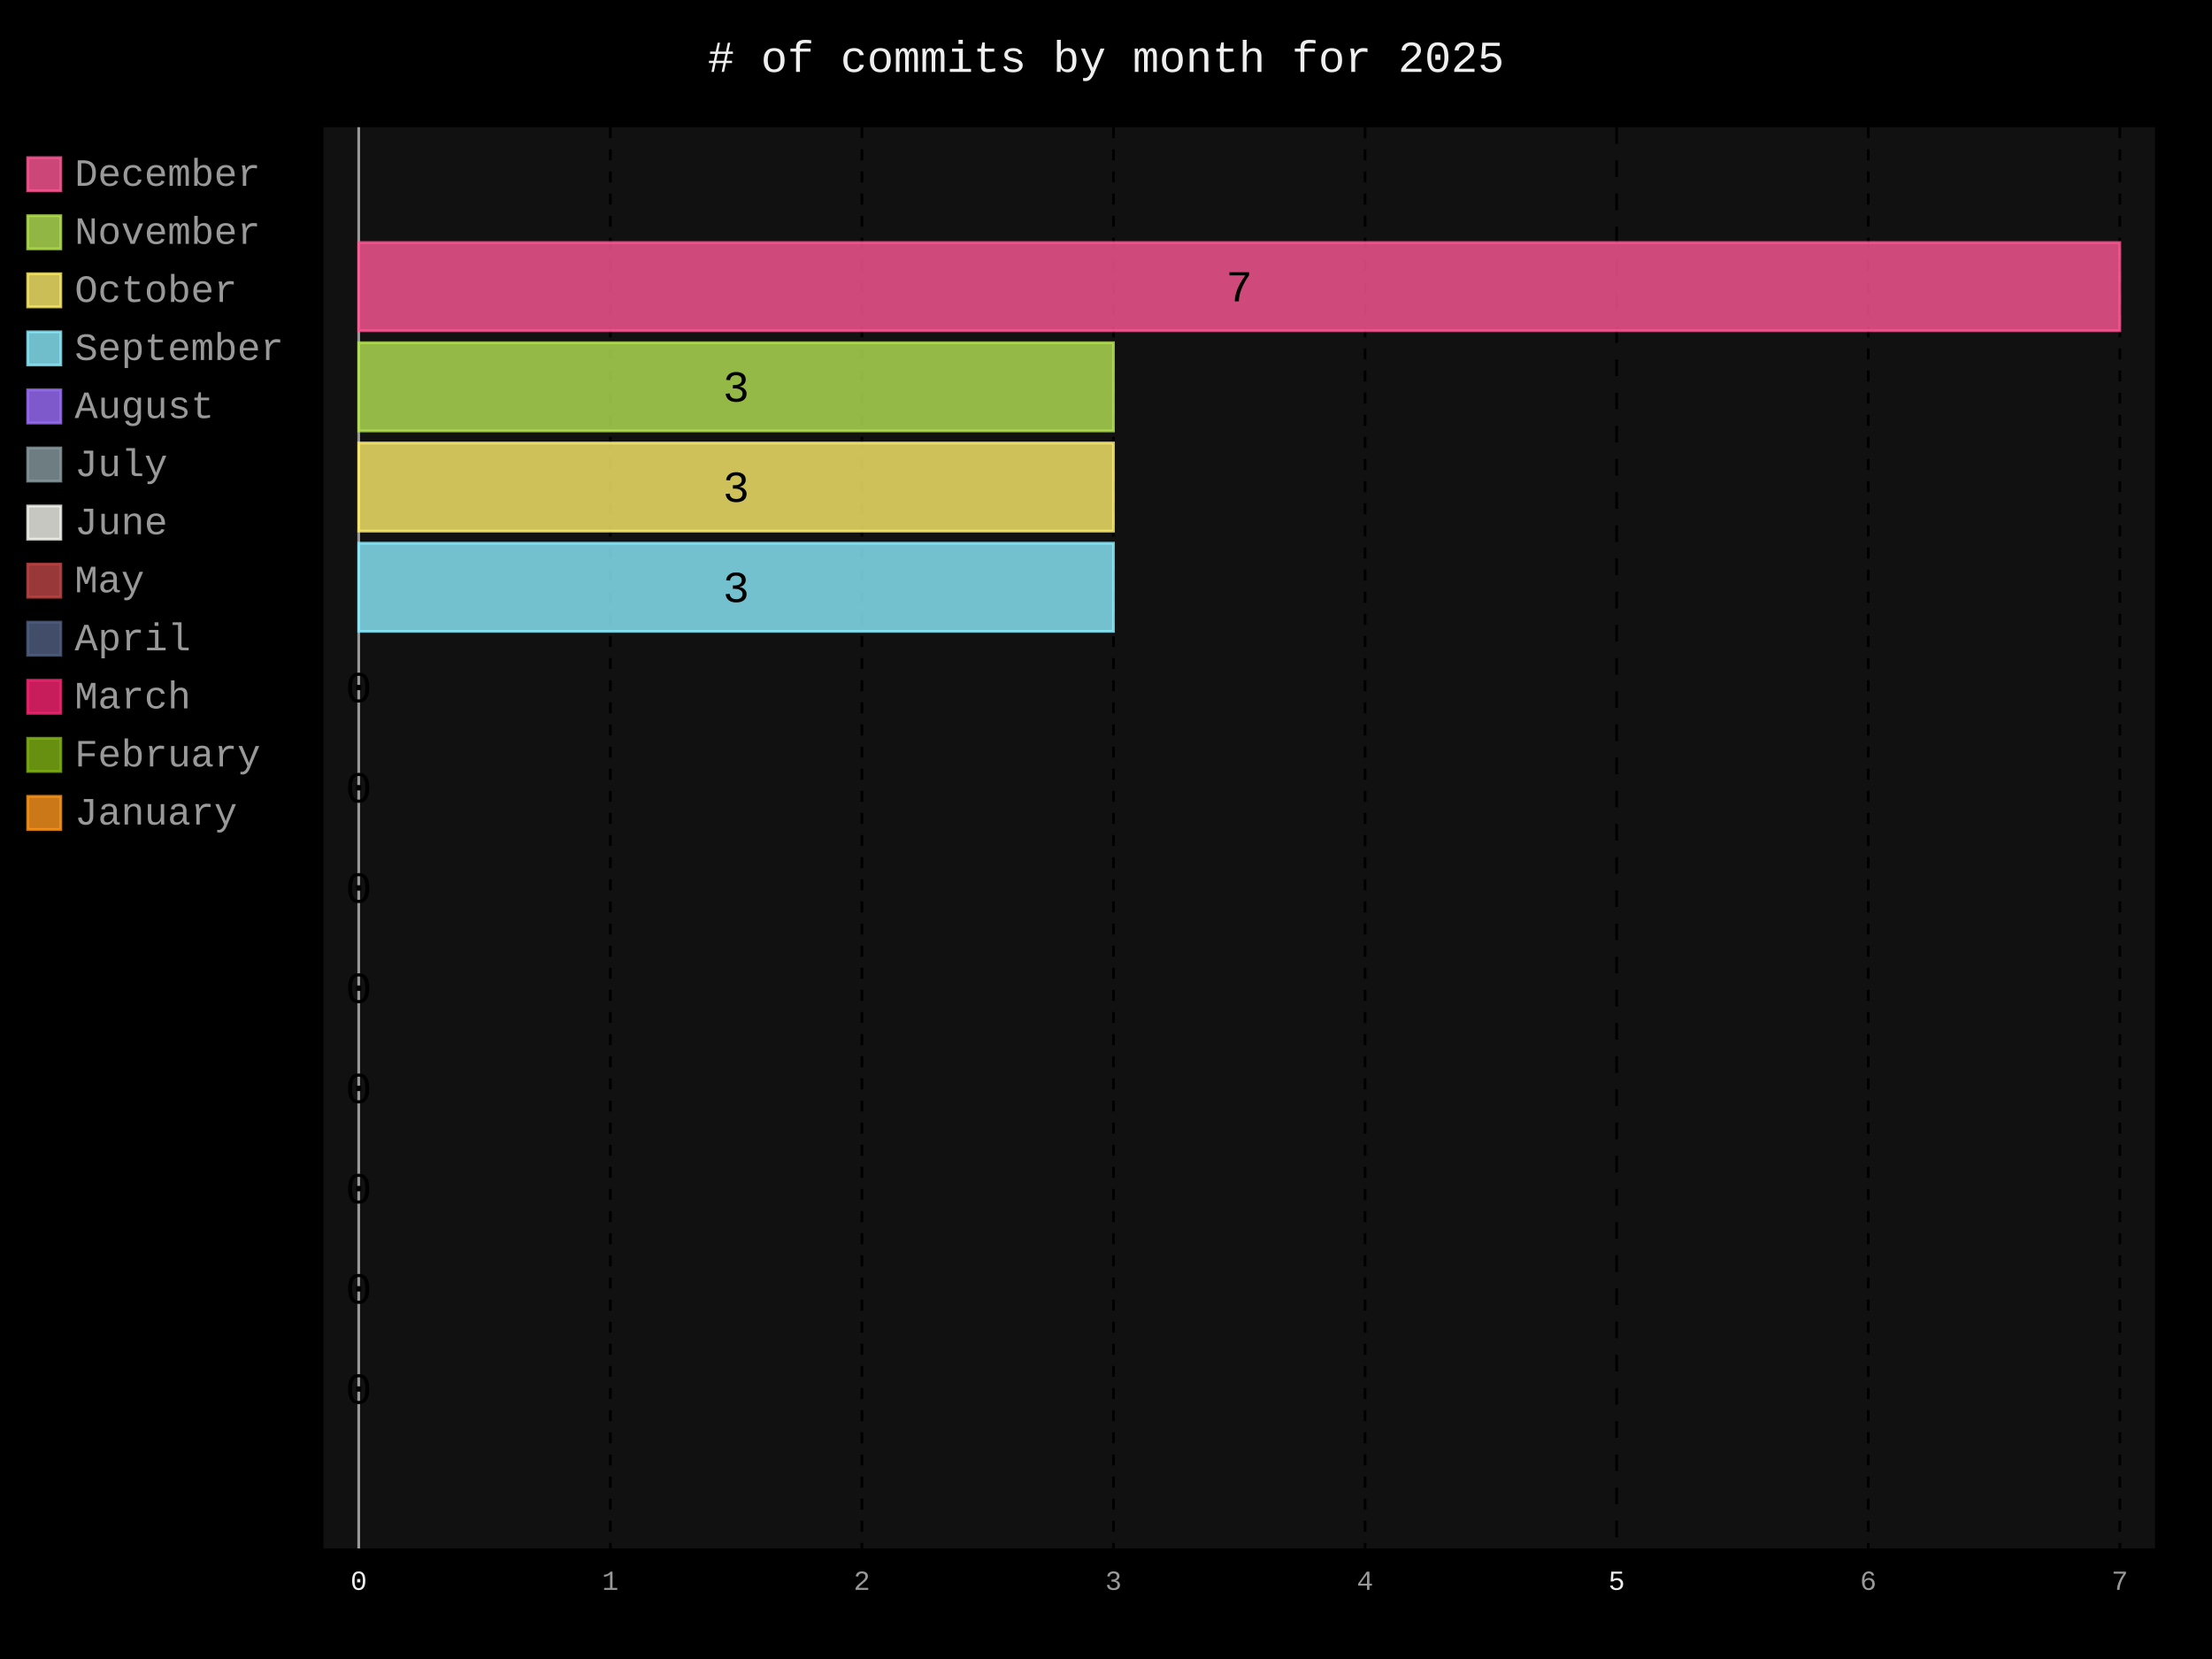
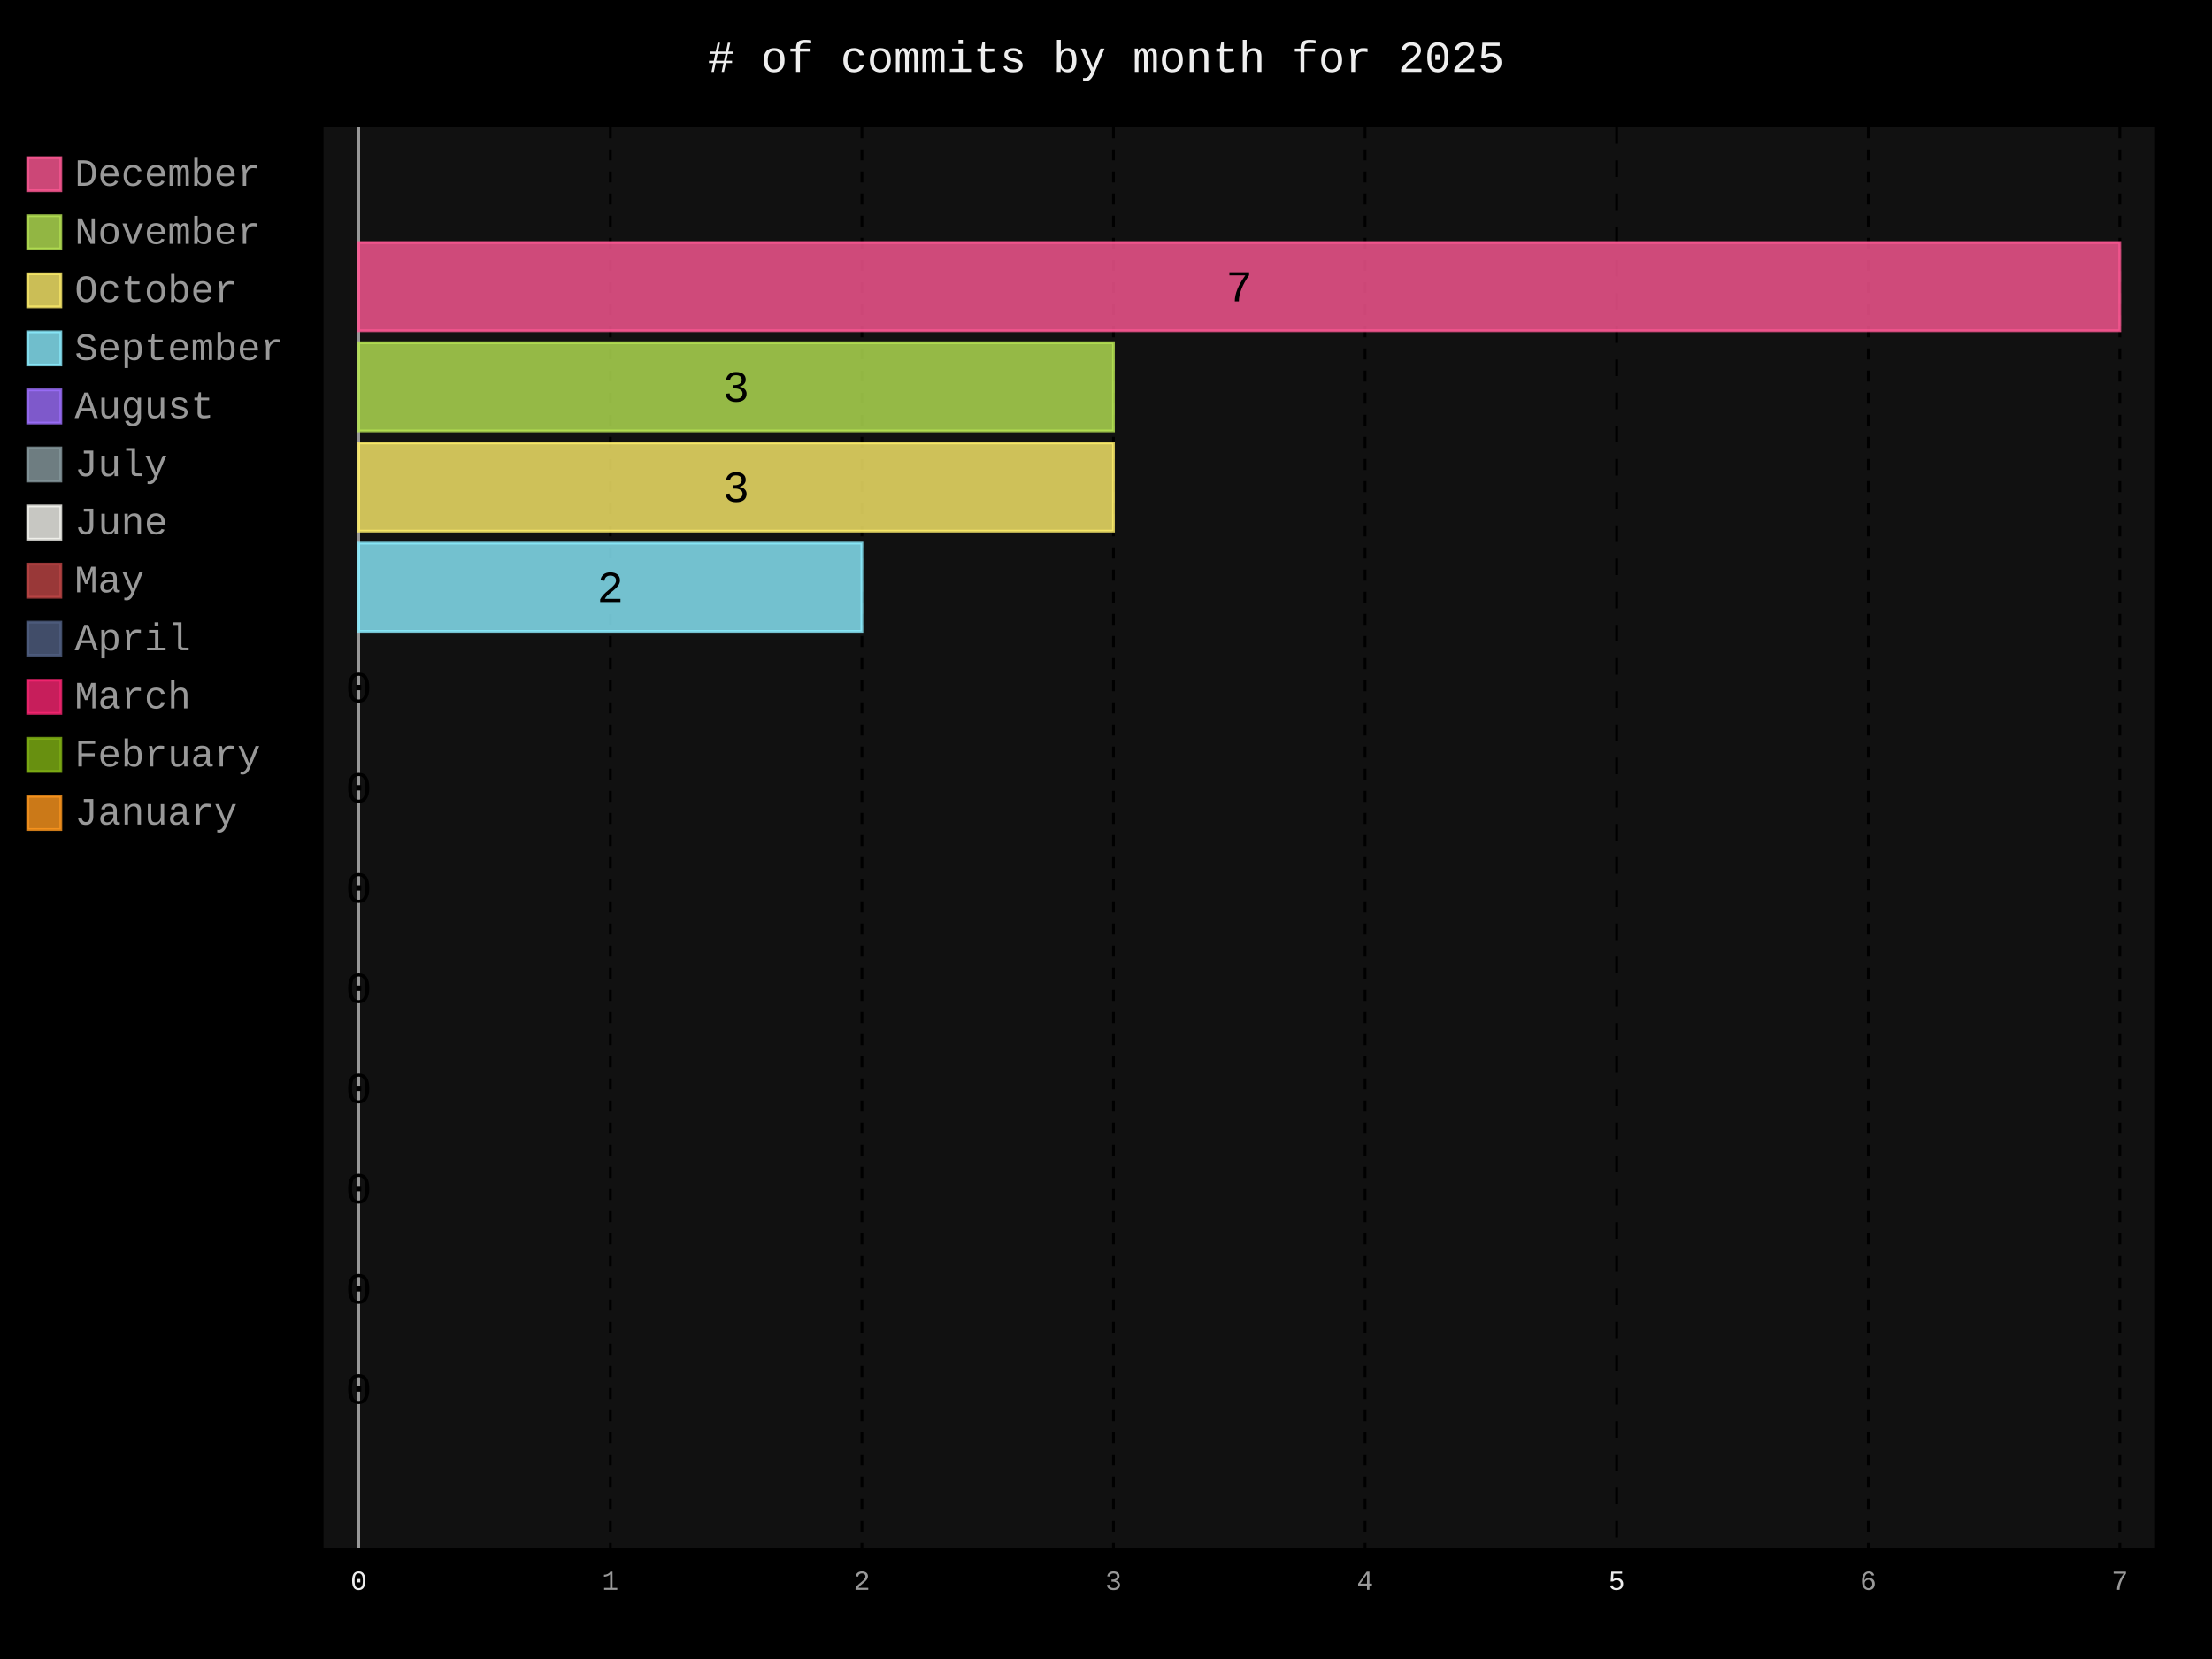
- <svg xmlns="http://www.w3.org/2000/svg" id="chart-bfb8a00f-b7cb-42c6-b2c9-2bcd0f1076e0" class="pygal-chart" viewBox="0 0 800 600">
+ <svg xmlns="http://www.w3.org/2000/svg" id="chart-073a5de3-fc22-4472-b17c-6700b246c8f4" class="pygal-chart" viewBox="0 0 800 600">
  <defs>
-     <style type="text/css">#chart-bfb8a00f-b7cb-42c6-b2c9-2bcd0f1076e0{-webkit-user-select:none;-webkit-font-smoothing:antialiased;font-family:Consolas,"Liberation Mono",Menlo,Courier,monospace}#chart-bfb8a00f-b7cb-42c6-b2c9-2bcd0f1076e0 .title{font-family:Consolas,"Liberation Mono",Menlo,Courier,monospace;font-size:16px}#chart-bfb8a00f-b7cb-42c6-b2c9-2bcd0f1076e0 .legends .legend text{font-family:Consolas,"Liberation Mono",Menlo,Courier,monospace;font-size:14px}#chart-bfb8a00f-b7cb-42c6-b2c9-2bcd0f1076e0 .axis text{font-family:Consolas,"Liberation Mono",Menlo,Courier,monospace;font-size:10px}#chart-bfb8a00f-b7cb-42c6-b2c9-2bcd0f1076e0 .axis text.major{font-family:Consolas,"Liberation Mono",Menlo,Courier,monospace;font-size:10px}#chart-bfb8a00f-b7cb-42c6-b2c9-2bcd0f1076e0 .text-overlay text.value{font-family:Consolas,"Liberation Mono",Menlo,Courier,monospace;font-size:16px}#chart-bfb8a00f-b7cb-42c6-b2c9-2bcd0f1076e0 .text-overlay text.label{font-family:Consolas,"Liberation Mono",Menlo,Courier,monospace;font-size:10px}#chart-bfb8a00f-b7cb-42c6-b2c9-2bcd0f1076e0 .tooltip{font-family:Consolas,"Liberation Mono",Menlo,Courier,monospace;font-size:14px}#chart-bfb8a00f-b7cb-42c6-b2c9-2bcd0f1076e0 text.no_data{font-family:Consolas,"Liberation Mono",Menlo,Courier,monospace;font-size:64px}
- #chart-bfb8a00f-b7cb-42c6-b2c9-2bcd0f1076e0{background-color:black}#chart-bfb8a00f-b7cb-42c6-b2c9-2bcd0f1076e0 path,#chart-bfb8a00f-b7cb-42c6-b2c9-2bcd0f1076e0 line,#chart-bfb8a00f-b7cb-42c6-b2c9-2bcd0f1076e0 rect,#chart-bfb8a00f-b7cb-42c6-b2c9-2bcd0f1076e0 circle{-webkit-transition:250ms;-moz-transition:250ms;transition:250ms}#chart-bfb8a00f-b7cb-42c6-b2c9-2bcd0f1076e0 .graph &gt; .background{fill:black}#chart-bfb8a00f-b7cb-42c6-b2c9-2bcd0f1076e0 .plot &gt; .background{fill:#111}#chart-bfb8a00f-b7cb-42c6-b2c9-2bcd0f1076e0 .graph{fill:#999}#chart-bfb8a00f-b7cb-42c6-b2c9-2bcd0f1076e0 text.no_data{fill:#eee}#chart-bfb8a00f-b7cb-42c6-b2c9-2bcd0f1076e0 .title{fill:#eee}#chart-bfb8a00f-b7cb-42c6-b2c9-2bcd0f1076e0 .legends .legend text{fill:#999}#chart-bfb8a00f-b7cb-42c6-b2c9-2bcd0f1076e0 .legends .legend:hover text{fill:#eee}#chart-bfb8a00f-b7cb-42c6-b2c9-2bcd0f1076e0 .axis .line{stroke:#eee}#chart-bfb8a00f-b7cb-42c6-b2c9-2bcd0f1076e0 .axis .guide.line{stroke:#555}#chart-bfb8a00f-b7cb-42c6-b2c9-2bcd0f1076e0 .axis .major.line{stroke:#999}#chart-bfb8a00f-b7cb-42c6-b2c9-2bcd0f1076e0 .axis text.major{fill:#eee}#chart-bfb8a00f-b7cb-42c6-b2c9-2bcd0f1076e0 .axis.y .guides:hover .guide.line,#chart-bfb8a00f-b7cb-42c6-b2c9-2bcd0f1076e0 .line-graph .axis.x .guides:hover .guide.line,#chart-bfb8a00f-b7cb-42c6-b2c9-2bcd0f1076e0 .stackedline-graph .axis.x .guides:hover .guide.line,#chart-bfb8a00f-b7cb-42c6-b2c9-2bcd0f1076e0 .xy-graph .axis.x .guides:hover .guide.line{stroke:#eee}#chart-bfb8a00f-b7cb-42c6-b2c9-2bcd0f1076e0 .axis .guides:hover text{fill:#eee}#chart-bfb8a00f-b7cb-42c6-b2c9-2bcd0f1076e0 .reactive{fill-opacity:.8;stroke-opacity:.8;stroke-width:1}#chart-bfb8a00f-b7cb-42c6-b2c9-2bcd0f1076e0 .ci{stroke:#999}#chart-bfb8a00f-b7cb-42c6-b2c9-2bcd0f1076e0 .reactive.active,#chart-bfb8a00f-b7cb-42c6-b2c9-2bcd0f1076e0 .active .reactive{fill-opacity:.4;stroke-opacity:.9;stroke-width:4}#chart-bfb8a00f-b7cb-42c6-b2c9-2bcd0f1076e0 .ci .reactive.active{stroke-width:1.5}#chart-bfb8a00f-b7cb-42c6-b2c9-2bcd0f1076e0 .series text{fill:#eee}#chart-bfb8a00f-b7cb-42c6-b2c9-2bcd0f1076e0 .tooltip rect{fill:#111;stroke:#eee;-webkit-transition:opacity 250ms;-moz-transition:opacity 250ms;transition:opacity 250ms}#chart-bfb8a00f-b7cb-42c6-b2c9-2bcd0f1076e0 .tooltip .label{fill:#999}#chart-bfb8a00f-b7cb-42c6-b2c9-2bcd0f1076e0 .tooltip .label{fill:#999}#chart-bfb8a00f-b7cb-42c6-b2c9-2bcd0f1076e0 .tooltip .legend{font-size:.8em;fill:#555}#chart-bfb8a00f-b7cb-42c6-b2c9-2bcd0f1076e0 .tooltip .x_label{font-size:.6em;fill:#eee}#chart-bfb8a00f-b7cb-42c6-b2c9-2bcd0f1076e0 .tooltip .xlink{font-size:.5em;text-decoration:underline}#chart-bfb8a00f-b7cb-42c6-b2c9-2bcd0f1076e0 .tooltip .value{font-size:1.5em}#chart-bfb8a00f-b7cb-42c6-b2c9-2bcd0f1076e0 .bound{font-size:.5em}#chart-bfb8a00f-b7cb-42c6-b2c9-2bcd0f1076e0 .max-value{font-size:.75em;fill:#555}#chart-bfb8a00f-b7cb-42c6-b2c9-2bcd0f1076e0 .map-element{fill:#111;stroke:#555 !important}#chart-bfb8a00f-b7cb-42c6-b2c9-2bcd0f1076e0 .map-element .reactive{fill-opacity:inherit;stroke-opacity:inherit}#chart-bfb8a00f-b7cb-42c6-b2c9-2bcd0f1076e0 .color-0,#chart-bfb8a00f-b7cb-42c6-b2c9-2bcd0f1076e0 .color-0 a:visited{stroke:#ff5995;fill:#ff5995}#chart-bfb8a00f-b7cb-42c6-b2c9-2bcd0f1076e0 .color-1,#chart-bfb8a00f-b7cb-42c6-b2c9-2bcd0f1076e0 .color-1 a:visited{stroke:#b6e354;fill:#b6e354}#chart-bfb8a00f-b7cb-42c6-b2c9-2bcd0f1076e0 .color-2,#chart-bfb8a00f-b7cb-42c6-b2c9-2bcd0f1076e0 .color-2 a:visited{stroke:#feed6c;fill:#feed6c}#chart-bfb8a00f-b7cb-42c6-b2c9-2bcd0f1076e0 .color-3,#chart-bfb8a00f-b7cb-42c6-b2c9-2bcd0f1076e0 .color-3 a:visited{stroke:#8cedff;fill:#8cedff}#chart-bfb8a00f-b7cb-42c6-b2c9-2bcd0f1076e0 .color-4,#chart-bfb8a00f-b7cb-42c6-b2c9-2bcd0f1076e0 .color-4 a:visited{stroke:#9e6ffe;fill:#9e6ffe}#chart-bfb8a00f-b7cb-42c6-b2c9-2bcd0f1076e0 .color-5,#chart-bfb8a00f-b7cb-42c6-b2c9-2bcd0f1076e0 .color-5 a:visited{stroke:#899ca1;fill:#899ca1}#chart-bfb8a00f-b7cb-42c6-b2c9-2bcd0f1076e0 .color-6,#chart-bfb8a00f-b7cb-42c6-b2c9-2bcd0f1076e0 .color-6 a:visited{stroke:#f8f8f2;fill:#f8f8f2}#chart-bfb8a00f-b7cb-42c6-b2c9-2bcd0f1076e0 .color-7,#chart-bfb8a00f-b7cb-42c6-b2c9-2bcd0f1076e0 .color-7 a:visited{stroke:#bf4646;fill:#bf4646}#chart-bfb8a00f-b7cb-42c6-b2c9-2bcd0f1076e0 .color-8,#chart-bfb8a00f-b7cb-42c6-b2c9-2bcd0f1076e0 .color-8 a:visited{stroke:#516083;fill:#516083}#chart-bfb8a00f-b7cb-42c6-b2c9-2bcd0f1076e0 .color-9,#chart-bfb8a00f-b7cb-42c6-b2c9-2bcd0f1076e0 .color-9 a:visited{stroke:#f92672;fill:#f92672}#chart-bfb8a00f-b7cb-42c6-b2c9-2bcd0f1076e0 .color-10,#chart-bfb8a00f-b7cb-42c6-b2c9-2bcd0f1076e0 .color-10 a:visited{stroke:#82b414;fill:#82b414}#chart-bfb8a00f-b7cb-42c6-b2c9-2bcd0f1076e0 .color-11,#chart-bfb8a00f-b7cb-42c6-b2c9-2bcd0f1076e0 .color-11 a:visited{stroke:#fd971f;fill:#fd971f}#chart-bfb8a00f-b7cb-42c6-b2c9-2bcd0f1076e0 .text-overlay .color-0 text{fill:black}#chart-bfb8a00f-b7cb-42c6-b2c9-2bcd0f1076e0 .text-overlay .color-1 text{fill:black}#chart-bfb8a00f-b7cb-42c6-b2c9-2bcd0f1076e0 .text-overlay .color-2 text{fill:black}#chart-bfb8a00f-b7cb-42c6-b2c9-2bcd0f1076e0 .text-overlay .color-3 text{fill:black}#chart-bfb8a00f-b7cb-42c6-b2c9-2bcd0f1076e0 .text-overlay .color-4 text{fill:black}#chart-bfb8a00f-b7cb-42c6-b2c9-2bcd0f1076e0 .text-overlay .color-5 text{fill:black}#chart-bfb8a00f-b7cb-42c6-b2c9-2bcd0f1076e0 .text-overlay .color-6 text{fill:black}#chart-bfb8a00f-b7cb-42c6-b2c9-2bcd0f1076e0 .text-overlay .color-7 text{fill:black}#chart-bfb8a00f-b7cb-42c6-b2c9-2bcd0f1076e0 .text-overlay .color-8 text{fill:black}#chart-bfb8a00f-b7cb-42c6-b2c9-2bcd0f1076e0 .text-overlay .color-9 text{fill:black}#chart-bfb8a00f-b7cb-42c6-b2c9-2bcd0f1076e0 .text-overlay .color-10 text{fill:black}#chart-bfb8a00f-b7cb-42c6-b2c9-2bcd0f1076e0 .text-overlay .color-11 text{fill:black}
- #chart-bfb8a00f-b7cb-42c6-b2c9-2bcd0f1076e0 text.no_data{text-anchor:middle}#chart-bfb8a00f-b7cb-42c6-b2c9-2bcd0f1076e0 .guide.line{fill:none}#chart-bfb8a00f-b7cb-42c6-b2c9-2bcd0f1076e0 .centered{text-anchor:middle}#chart-bfb8a00f-b7cb-42c6-b2c9-2bcd0f1076e0 .title{text-anchor:middle}#chart-bfb8a00f-b7cb-42c6-b2c9-2bcd0f1076e0 .legends .legend text{fill-opacity:1}#chart-bfb8a00f-b7cb-42c6-b2c9-2bcd0f1076e0 .axis.x text{text-anchor:middle}#chart-bfb8a00f-b7cb-42c6-b2c9-2bcd0f1076e0 .axis.x:not(.web) text[transform]{text-anchor:start}#chart-bfb8a00f-b7cb-42c6-b2c9-2bcd0f1076e0 .axis.x:not(.web) text[transform].backwards{text-anchor:end}#chart-bfb8a00f-b7cb-42c6-b2c9-2bcd0f1076e0 .axis.y text{text-anchor:end}#chart-bfb8a00f-b7cb-42c6-b2c9-2bcd0f1076e0 .axis.y text[transform].backwards{text-anchor:start}#chart-bfb8a00f-b7cb-42c6-b2c9-2bcd0f1076e0 .axis.y2 text{text-anchor:start}#chart-bfb8a00f-b7cb-42c6-b2c9-2bcd0f1076e0 .axis.y2 text[transform].backwards{text-anchor:end}#chart-bfb8a00f-b7cb-42c6-b2c9-2bcd0f1076e0 .axis .guide.line{stroke-dasharray:4,4;stroke:black}#chart-bfb8a00f-b7cb-42c6-b2c9-2bcd0f1076e0 .axis .major.guide.line{stroke-dasharray:6,6;stroke:black}#chart-bfb8a00f-b7cb-42c6-b2c9-2bcd0f1076e0 .horizontal .axis.y .guide.line,#chart-bfb8a00f-b7cb-42c6-b2c9-2bcd0f1076e0 .horizontal .axis.y2 .guide.line,#chart-bfb8a00f-b7cb-42c6-b2c9-2bcd0f1076e0 .vertical .axis.x .guide.line{opacity:0}#chart-bfb8a00f-b7cb-42c6-b2c9-2bcd0f1076e0 .horizontal .axis.always_show .guide.line,#chart-bfb8a00f-b7cb-42c6-b2c9-2bcd0f1076e0 .vertical .axis.always_show .guide.line{opacity:1 !important}#chart-bfb8a00f-b7cb-42c6-b2c9-2bcd0f1076e0 .axis.y .guides:hover .guide.line,#chart-bfb8a00f-b7cb-42c6-b2c9-2bcd0f1076e0 .axis.y2 .guides:hover .guide.line,#chart-bfb8a00f-b7cb-42c6-b2c9-2bcd0f1076e0 .axis.x .guides:hover .guide.line{opacity:1}#chart-bfb8a00f-b7cb-42c6-b2c9-2bcd0f1076e0 .axis .guides:hover text{opacity:1}#chart-bfb8a00f-b7cb-42c6-b2c9-2bcd0f1076e0 .nofill{fill:none}#chart-bfb8a00f-b7cb-42c6-b2c9-2bcd0f1076e0 .subtle-fill{fill-opacity:.2}#chart-bfb8a00f-b7cb-42c6-b2c9-2bcd0f1076e0 .dot{stroke-width:1px;fill-opacity:1;stroke-opacity:1}#chart-bfb8a00f-b7cb-42c6-b2c9-2bcd0f1076e0 .dot.active{stroke-width:5px}#chart-bfb8a00f-b7cb-42c6-b2c9-2bcd0f1076e0 .dot.negative{fill:transparent}#chart-bfb8a00f-b7cb-42c6-b2c9-2bcd0f1076e0 text,#chart-bfb8a00f-b7cb-42c6-b2c9-2bcd0f1076e0 tspan{stroke:none !important}#chart-bfb8a00f-b7cb-42c6-b2c9-2bcd0f1076e0 .series text.active{opacity:1}#chart-bfb8a00f-b7cb-42c6-b2c9-2bcd0f1076e0 .tooltip rect{fill-opacity:.95;stroke-width:.5}#chart-bfb8a00f-b7cb-42c6-b2c9-2bcd0f1076e0 .tooltip text{fill-opacity:1}#chart-bfb8a00f-b7cb-42c6-b2c9-2bcd0f1076e0 .showable{visibility:hidden}#chart-bfb8a00f-b7cb-42c6-b2c9-2bcd0f1076e0 .showable.shown{visibility:visible}#chart-bfb8a00f-b7cb-42c6-b2c9-2bcd0f1076e0 .gauge-background{fill:rgba(229,229,229,1);stroke:none}#chart-bfb8a00f-b7cb-42c6-b2c9-2bcd0f1076e0 .bg-lines{stroke:black;stroke-width:2px}</style>
+     <style type="text/css">#chart-073a5de3-fc22-4472-b17c-6700b246c8f4{-webkit-user-select:none;-webkit-font-smoothing:antialiased;font-family:Consolas,"Liberation Mono",Menlo,Courier,monospace}#chart-073a5de3-fc22-4472-b17c-6700b246c8f4 .title{font-family:Consolas,"Liberation Mono",Menlo,Courier,monospace;font-size:16px}#chart-073a5de3-fc22-4472-b17c-6700b246c8f4 .legends .legend text{font-family:Consolas,"Liberation Mono",Menlo,Courier,monospace;font-size:14px}#chart-073a5de3-fc22-4472-b17c-6700b246c8f4 .axis text{font-family:Consolas,"Liberation Mono",Menlo,Courier,monospace;font-size:10px}#chart-073a5de3-fc22-4472-b17c-6700b246c8f4 .axis text.major{font-family:Consolas,"Liberation Mono",Menlo,Courier,monospace;font-size:10px}#chart-073a5de3-fc22-4472-b17c-6700b246c8f4 .text-overlay text.value{font-family:Consolas,"Liberation Mono",Menlo,Courier,monospace;font-size:16px}#chart-073a5de3-fc22-4472-b17c-6700b246c8f4 .text-overlay text.label{font-family:Consolas,"Liberation Mono",Menlo,Courier,monospace;font-size:10px}#chart-073a5de3-fc22-4472-b17c-6700b246c8f4 .tooltip{font-family:Consolas,"Liberation Mono",Menlo,Courier,monospace;font-size:14px}#chart-073a5de3-fc22-4472-b17c-6700b246c8f4 text.no_data{font-family:Consolas,"Liberation Mono",Menlo,Courier,monospace;font-size:64px}
+ #chart-073a5de3-fc22-4472-b17c-6700b246c8f4{background-color:black}#chart-073a5de3-fc22-4472-b17c-6700b246c8f4 path,#chart-073a5de3-fc22-4472-b17c-6700b246c8f4 line,#chart-073a5de3-fc22-4472-b17c-6700b246c8f4 rect,#chart-073a5de3-fc22-4472-b17c-6700b246c8f4 circle{-webkit-transition:250ms;-moz-transition:250ms;transition:250ms}#chart-073a5de3-fc22-4472-b17c-6700b246c8f4 .graph &gt; .background{fill:black}#chart-073a5de3-fc22-4472-b17c-6700b246c8f4 .plot &gt; .background{fill:#111}#chart-073a5de3-fc22-4472-b17c-6700b246c8f4 .graph{fill:#999}#chart-073a5de3-fc22-4472-b17c-6700b246c8f4 text.no_data{fill:#eee}#chart-073a5de3-fc22-4472-b17c-6700b246c8f4 .title{fill:#eee}#chart-073a5de3-fc22-4472-b17c-6700b246c8f4 .legends .legend text{fill:#999}#chart-073a5de3-fc22-4472-b17c-6700b246c8f4 .legends .legend:hover text{fill:#eee}#chart-073a5de3-fc22-4472-b17c-6700b246c8f4 .axis .line{stroke:#eee}#chart-073a5de3-fc22-4472-b17c-6700b246c8f4 .axis .guide.line{stroke:#555}#chart-073a5de3-fc22-4472-b17c-6700b246c8f4 .axis .major.line{stroke:#999}#chart-073a5de3-fc22-4472-b17c-6700b246c8f4 .axis text.major{fill:#eee}#chart-073a5de3-fc22-4472-b17c-6700b246c8f4 .axis.y .guides:hover .guide.line,#chart-073a5de3-fc22-4472-b17c-6700b246c8f4 .line-graph .axis.x .guides:hover .guide.line,#chart-073a5de3-fc22-4472-b17c-6700b246c8f4 .stackedline-graph .axis.x .guides:hover .guide.line,#chart-073a5de3-fc22-4472-b17c-6700b246c8f4 .xy-graph .axis.x .guides:hover .guide.line{stroke:#eee}#chart-073a5de3-fc22-4472-b17c-6700b246c8f4 .axis .guides:hover text{fill:#eee}#chart-073a5de3-fc22-4472-b17c-6700b246c8f4 .reactive{fill-opacity:.8;stroke-opacity:.8;stroke-width:1}#chart-073a5de3-fc22-4472-b17c-6700b246c8f4 .ci{stroke:#999}#chart-073a5de3-fc22-4472-b17c-6700b246c8f4 .reactive.active,#chart-073a5de3-fc22-4472-b17c-6700b246c8f4 .active .reactive{fill-opacity:.4;stroke-opacity:.9;stroke-width:4}#chart-073a5de3-fc22-4472-b17c-6700b246c8f4 .ci .reactive.active{stroke-width:1.5}#chart-073a5de3-fc22-4472-b17c-6700b246c8f4 .series text{fill:#eee}#chart-073a5de3-fc22-4472-b17c-6700b246c8f4 .tooltip rect{fill:#111;stroke:#eee;-webkit-transition:opacity 250ms;-moz-transition:opacity 250ms;transition:opacity 250ms}#chart-073a5de3-fc22-4472-b17c-6700b246c8f4 .tooltip .label{fill:#999}#chart-073a5de3-fc22-4472-b17c-6700b246c8f4 .tooltip .label{fill:#999}#chart-073a5de3-fc22-4472-b17c-6700b246c8f4 .tooltip .legend{font-size:.8em;fill:#555}#chart-073a5de3-fc22-4472-b17c-6700b246c8f4 .tooltip .x_label{font-size:.6em;fill:#eee}#chart-073a5de3-fc22-4472-b17c-6700b246c8f4 .tooltip .xlink{font-size:.5em;text-decoration:underline}#chart-073a5de3-fc22-4472-b17c-6700b246c8f4 .tooltip .value{font-size:1.5em}#chart-073a5de3-fc22-4472-b17c-6700b246c8f4 .bound{font-size:.5em}#chart-073a5de3-fc22-4472-b17c-6700b246c8f4 .max-value{font-size:.75em;fill:#555}#chart-073a5de3-fc22-4472-b17c-6700b246c8f4 .map-element{fill:#111;stroke:#555 !important}#chart-073a5de3-fc22-4472-b17c-6700b246c8f4 .map-element .reactive{fill-opacity:inherit;stroke-opacity:inherit}#chart-073a5de3-fc22-4472-b17c-6700b246c8f4 .color-0,#chart-073a5de3-fc22-4472-b17c-6700b246c8f4 .color-0 a:visited{stroke:#ff5995;fill:#ff5995}#chart-073a5de3-fc22-4472-b17c-6700b246c8f4 .color-1,#chart-073a5de3-fc22-4472-b17c-6700b246c8f4 .color-1 a:visited{stroke:#b6e354;fill:#b6e354}#chart-073a5de3-fc22-4472-b17c-6700b246c8f4 .color-2,#chart-073a5de3-fc22-4472-b17c-6700b246c8f4 .color-2 a:visited{stroke:#feed6c;fill:#feed6c}#chart-073a5de3-fc22-4472-b17c-6700b246c8f4 .color-3,#chart-073a5de3-fc22-4472-b17c-6700b246c8f4 .color-3 a:visited{stroke:#8cedff;fill:#8cedff}#chart-073a5de3-fc22-4472-b17c-6700b246c8f4 .color-4,#chart-073a5de3-fc22-4472-b17c-6700b246c8f4 .color-4 a:visited{stroke:#9e6ffe;fill:#9e6ffe}#chart-073a5de3-fc22-4472-b17c-6700b246c8f4 .color-5,#chart-073a5de3-fc22-4472-b17c-6700b246c8f4 .color-5 a:visited{stroke:#899ca1;fill:#899ca1}#chart-073a5de3-fc22-4472-b17c-6700b246c8f4 .color-6,#chart-073a5de3-fc22-4472-b17c-6700b246c8f4 .color-6 a:visited{stroke:#f8f8f2;fill:#f8f8f2}#chart-073a5de3-fc22-4472-b17c-6700b246c8f4 .color-7,#chart-073a5de3-fc22-4472-b17c-6700b246c8f4 .color-7 a:visited{stroke:#bf4646;fill:#bf4646}#chart-073a5de3-fc22-4472-b17c-6700b246c8f4 .color-8,#chart-073a5de3-fc22-4472-b17c-6700b246c8f4 .color-8 a:visited{stroke:#516083;fill:#516083}#chart-073a5de3-fc22-4472-b17c-6700b246c8f4 .color-9,#chart-073a5de3-fc22-4472-b17c-6700b246c8f4 .color-9 a:visited{stroke:#f92672;fill:#f92672}#chart-073a5de3-fc22-4472-b17c-6700b246c8f4 .color-10,#chart-073a5de3-fc22-4472-b17c-6700b246c8f4 .color-10 a:visited{stroke:#82b414;fill:#82b414}#chart-073a5de3-fc22-4472-b17c-6700b246c8f4 .color-11,#chart-073a5de3-fc22-4472-b17c-6700b246c8f4 .color-11 a:visited{stroke:#fd971f;fill:#fd971f}#chart-073a5de3-fc22-4472-b17c-6700b246c8f4 .text-overlay .color-0 text{fill:black}#chart-073a5de3-fc22-4472-b17c-6700b246c8f4 .text-overlay .color-1 text{fill:black}#chart-073a5de3-fc22-4472-b17c-6700b246c8f4 .text-overlay .color-2 text{fill:black}#chart-073a5de3-fc22-4472-b17c-6700b246c8f4 .text-overlay .color-3 text{fill:black}#chart-073a5de3-fc22-4472-b17c-6700b246c8f4 .text-overlay .color-4 text{fill:black}#chart-073a5de3-fc22-4472-b17c-6700b246c8f4 .text-overlay .color-5 text{fill:black}#chart-073a5de3-fc22-4472-b17c-6700b246c8f4 .text-overlay .color-6 text{fill:black}#chart-073a5de3-fc22-4472-b17c-6700b246c8f4 .text-overlay .color-7 text{fill:black}#chart-073a5de3-fc22-4472-b17c-6700b246c8f4 .text-overlay .color-8 text{fill:black}#chart-073a5de3-fc22-4472-b17c-6700b246c8f4 .text-overlay .color-9 text{fill:black}#chart-073a5de3-fc22-4472-b17c-6700b246c8f4 .text-overlay .color-10 text{fill:black}#chart-073a5de3-fc22-4472-b17c-6700b246c8f4 .text-overlay .color-11 text{fill:black}
+ #chart-073a5de3-fc22-4472-b17c-6700b246c8f4 text.no_data{text-anchor:middle}#chart-073a5de3-fc22-4472-b17c-6700b246c8f4 .guide.line{fill:none}#chart-073a5de3-fc22-4472-b17c-6700b246c8f4 .centered{text-anchor:middle}#chart-073a5de3-fc22-4472-b17c-6700b246c8f4 .title{text-anchor:middle}#chart-073a5de3-fc22-4472-b17c-6700b246c8f4 .legends .legend text{fill-opacity:1}#chart-073a5de3-fc22-4472-b17c-6700b246c8f4 .axis.x text{text-anchor:middle}#chart-073a5de3-fc22-4472-b17c-6700b246c8f4 .axis.x:not(.web) text[transform]{text-anchor:start}#chart-073a5de3-fc22-4472-b17c-6700b246c8f4 .axis.x:not(.web) text[transform].backwards{text-anchor:end}#chart-073a5de3-fc22-4472-b17c-6700b246c8f4 .axis.y text{text-anchor:end}#chart-073a5de3-fc22-4472-b17c-6700b246c8f4 .axis.y text[transform].backwards{text-anchor:start}#chart-073a5de3-fc22-4472-b17c-6700b246c8f4 .axis.y2 text{text-anchor:start}#chart-073a5de3-fc22-4472-b17c-6700b246c8f4 .axis.y2 text[transform].backwards{text-anchor:end}#chart-073a5de3-fc22-4472-b17c-6700b246c8f4 .axis .guide.line{stroke-dasharray:4,4;stroke:black}#chart-073a5de3-fc22-4472-b17c-6700b246c8f4 .axis .major.guide.line{stroke-dasharray:6,6;stroke:black}#chart-073a5de3-fc22-4472-b17c-6700b246c8f4 .horizontal .axis.y .guide.line,#chart-073a5de3-fc22-4472-b17c-6700b246c8f4 .horizontal .axis.y2 .guide.line,#chart-073a5de3-fc22-4472-b17c-6700b246c8f4 .vertical .axis.x .guide.line{opacity:0}#chart-073a5de3-fc22-4472-b17c-6700b246c8f4 .horizontal .axis.always_show .guide.line,#chart-073a5de3-fc22-4472-b17c-6700b246c8f4 .vertical .axis.always_show .guide.line{opacity:1 !important}#chart-073a5de3-fc22-4472-b17c-6700b246c8f4 .axis.y .guides:hover .guide.line,#chart-073a5de3-fc22-4472-b17c-6700b246c8f4 .axis.y2 .guides:hover .guide.line,#chart-073a5de3-fc22-4472-b17c-6700b246c8f4 .axis.x .guides:hover .guide.line{opacity:1}#chart-073a5de3-fc22-4472-b17c-6700b246c8f4 .axis .guides:hover text{opacity:1}#chart-073a5de3-fc22-4472-b17c-6700b246c8f4 .nofill{fill:none}#chart-073a5de3-fc22-4472-b17c-6700b246c8f4 .subtle-fill{fill-opacity:.2}#chart-073a5de3-fc22-4472-b17c-6700b246c8f4 .dot{stroke-width:1px;fill-opacity:1;stroke-opacity:1}#chart-073a5de3-fc22-4472-b17c-6700b246c8f4 .dot.active{stroke-width:5px}#chart-073a5de3-fc22-4472-b17c-6700b246c8f4 .dot.negative{fill:transparent}#chart-073a5de3-fc22-4472-b17c-6700b246c8f4 text,#chart-073a5de3-fc22-4472-b17c-6700b246c8f4 tspan{stroke:none !important}#chart-073a5de3-fc22-4472-b17c-6700b246c8f4 .series text.active{opacity:1}#chart-073a5de3-fc22-4472-b17c-6700b246c8f4 .tooltip rect{fill-opacity:.95;stroke-width:.5}#chart-073a5de3-fc22-4472-b17c-6700b246c8f4 .tooltip text{fill-opacity:1}#chart-073a5de3-fc22-4472-b17c-6700b246c8f4 .showable{visibility:hidden}#chart-073a5de3-fc22-4472-b17c-6700b246c8f4 .showable.shown{visibility:visible}#chart-073a5de3-fc22-4472-b17c-6700b246c8f4 .gauge-background{fill:rgba(229,229,229,1);stroke:none}#chart-073a5de3-fc22-4472-b17c-6700b246c8f4 .bg-lines{stroke:black;stroke-width:2px}</style>
  </defs>
  <g class="graph horizontalbar-graph horizontal">
    <rect x="0" y="0" width="800" height="600" class="background" />
    <g transform="translate(117, 46)" class="plot">
      <rect x="0" y="0" width="662.4" height="514" class="background" />
      <g class="axis x always_show">
        <g class="guides">
          <path d="M12.738 0 v514" class="axis major line" />
          <text x="12.738" y="529.0" class="major">0</text>
        </g>
        <g class="guides">
          <path d="M103.727 0 v514" class="guide line" />
          <text x="103.727" y="529.0" class="">1</text>
        </g>
        <g class="guides">
          <path d="M194.716 0 v514" class="guide line" />
          <text x="194.716" y="529.0" class="">2</text>
        </g>
        <g class="guides">
          <path d="M285.705 0 v514" class="guide line" />
          <text x="285.705" y="529.0" class="">3</text>
        </g>
        <g class="guides">
          <path d="M376.695 0 v514" class="guide line" />
          <text x="376.695" y="529.0" class="">4</text>
        </g>
        <g class="guides">
          <path d="M467.684 0 v514" class="major guide line" />
          <text x="467.684" y="529.0" class="major">5</text>
        </g>
        <g class="guides">
          <path d="M558.673 0 v514" class="guide line" />
          <text x="558.673" y="529.0" class="">6</text>
        </g>
        <g class="guides">
          <path d="M649.662 0 v514" class="guide line" />
          <text x="649.662" y="529.0" class="">7</text>
        </g>
      </g>
      <g class="series serie-11 color-11">
        <g class="bars">
          <g class="bar">
            <rect x="12.738" y="440.393" rx="0" ry="0" height="31.894" class="rect reactive tooltip-trigger" />
          </g>
        </g>
      </g>
      <g class="series serie-10 color-10">
        <g class="bars">
          <g class="bar">
            <rect x="12.738" y="404.149" rx="0" ry="0" height="31.894" class="rect reactive tooltip-trigger" />
          </g>
        </g>
      </g>
      <g class="series serie-9 color-9">
        <g class="bars">
          <g class="bar">
            <rect x="12.738" y="367.905" rx="0" ry="0" height="31.894" class="rect reactive tooltip-trigger" />
          </g>
        </g>
      </g>
      <g class="series serie-8 color-8">
        <g class="bars">
          <g class="bar">
            <rect x="12.738" y="331.662" rx="0" ry="0" height="31.894" class="rect reactive tooltip-trigger" />
          </g>
        </g>
      </g>
      <g class="series serie-7 color-7">
        <g class="bars">
          <g class="bar">
            <rect x="12.738" y="295.418" rx="0" ry="0" height="31.894" class="rect reactive tooltip-trigger" />
          </g>
        </g>
      </g>
      <g class="series serie-6 color-6">
        <g class="bars">
          <g class="bar">
            <rect x="12.738" y="259.175" rx="0" ry="0" height="31.894" class="rect reactive tooltip-trigger" />
          </g>
        </g>
      </g>
      <g class="series serie-5 color-5">
        <g class="bars">
          <g class="bar">
            <rect x="12.738" y="222.931" rx="0" ry="0" height="31.894" class="rect reactive tooltip-trigger" />
          </g>
        </g>
      </g>
      <g class="series serie-4 color-4">
        <g class="bars">
          <g class="bar">
            <rect x="12.738" y="186.687" rx="0" ry="0" height="31.894" class="rect reactive tooltip-trigger" />
          </g>
        </g>
      </g>
      <g class="series serie-3 color-3">
        <g class="bars">
          <g class="bar">
-             <rect x="12.738" y="150.444" rx="0" ry="0" width="272.967" height="31.894" class="rect reactive tooltip-trigger" />
+             <rect x="12.738" y="150.444" rx="0" ry="0" width="181.978" height="31.894" class="rect reactive tooltip-trigger" />
          </g>
        </g>
      </g>
      <g class="series serie-2 color-2">
        <g class="bars">
          <g class="bar">
            <rect x="12.738" y="114.2" rx="0" ry="0" width="272.967" height="31.894" class="rect reactive tooltip-trigger" />
          </g>
        </g>
      </g>
      <g class="series serie-1 color-1">
        <g class="bars">
          <g class="bar">
            <rect x="12.738" y="77.957" rx="0" ry="0" width="272.967" height="31.894" class="rect reactive tooltip-trigger" />
          </g>
        </g>
      </g>
      <g class="series serie-0 color-0">
        <g class="bars">
          <g class="bar">
            <rect x="12.738" y="41.713" rx="0" ry="0" width="636.923" height="31.894" class="rect reactive tooltip-trigger" />
          </g>
        </g>
      </g>
    </g>
    <g class="titles">
      <text x="400.0" y="26" class="title plot_title"># of commits by month for 2025</text>
    </g>
    <g transform="translate(117, 46)" class="plot overlay">
      <g class="series serie-11 color-11" />
      <g class="series serie-10 color-10" />
      <g class="series serie-9 color-9" />
      <g class="series serie-8 color-8" />
      <g class="series serie-7 color-7" />
      <g class="series serie-6 color-6" />
      <g class="series serie-5 color-5" />
      <g class="series serie-4 color-4" />
      <g class="series serie-3 color-3" />
      <g class="series serie-2 color-2" />
      <g class="series serie-1 color-1" />
      <g class="series serie-0 color-0" />
    </g>
    <g transform="translate(117, 46)" class="plot text-overlay">
      <g class="series serie-11 color-11">
        <text text-anchor="middle" x="12.738" y="461.673" class="value">0</text>
      </g>
      <g class="series serie-10 color-10">
        <text text-anchor="middle" x="12.738" y="425.429" class="value">0</text>
      </g>
      <g class="series serie-9 color-9">
        <text text-anchor="middle" x="12.738" y="389.186" class="value">0</text>
      </g>
      <g class="series serie-8 color-8">
        <text text-anchor="middle" x="12.738" y="352.942" class="value">0</text>
      </g>
      <g class="series serie-7 color-7">
        <text text-anchor="middle" x="12.738" y="316.699" class="value">0</text>
      </g>
      <g class="series serie-6 color-6">
        <text text-anchor="middle" x="12.738" y="280.455" class="value">0</text>
      </g>
      <g class="series serie-5 color-5">
        <text text-anchor="middle" x="12.738" y="244.212" class="value">0</text>
      </g>
      <g class="series serie-4 color-4">
        <text text-anchor="middle" x="12.738" y="207.968" class="value">0</text>
      </g>
      <g class="series serie-3 color-3">
-         <text text-anchor="middle" x="149.222" y="171.724" class="value">3</text>
+         <text text-anchor="middle" x="103.727" y="171.724" class="value">2</text>
      </g>
      <g class="series serie-2 color-2">
        <text text-anchor="middle" x="149.222" y="135.481" class="value">3</text>
      </g>
      <g class="series serie-1 color-1">
        <text text-anchor="middle" x="149.222" y="99.237" class="value">3</text>
      </g>
      <g class="series serie-0 color-0">
        <text text-anchor="middle" x="331.2" y="62.994" class="value">7</text>
      </g>
    </g>
    <g transform="translate(117, 46)" class="plot tooltip-overlay">
      <g transform="translate(0 0)" style="opacity: 0" class="tooltip">
        <rect rx="0" ry="0" width="0" height="0" class="tooltip-box" />
        <g class="text" />
      </g>
    </g>
    <g transform="translate(10, 56)" class="legends">
      <g id="activate-serie-0" class="legend reactive activate-serie">
        <rect x="0.0" y="1.0" width="12" height="12" class="color-0 reactive" />
        <text x="17.0" y="11.2">December</text>
      </g>
      <g id="activate-serie-1" class="legend reactive activate-serie">
        <rect x="0.0" y="22.0" width="12" height="12" class="color-1 reactive" />
        <text x="17.0" y="32.2">November</text>
      </g>
      <g id="activate-serie-2" class="legend reactive activate-serie">
        <rect x="0.0" y="43.0" width="12" height="12" class="color-2 reactive" />
        <text x="17.0" y="53.2">October</text>
      </g>
      <g id="activate-serie-3" class="legend reactive activate-serie">
        <rect x="0.0" y="64.0" width="12" height="12" class="color-3 reactive" />
        <text x="17.0" y="74.2">September</text>
      </g>
      <g id="activate-serie-4" class="legend reactive activate-serie">
        <rect x="0.0" y="85.0" width="12" height="12" class="color-4 reactive" />
        <text x="17.0" y="95.2">August</text>
      </g>
      <g id="activate-serie-5" class="legend reactive activate-serie">
        <rect x="0.0" y="106.0" width="12" height="12" class="color-5 reactive" />
        <text x="17.0" y="116.2">July</text>
      </g>
      <g id="activate-serie-6" class="legend reactive activate-serie">
        <rect x="0.0" y="127.0" width="12" height="12" class="color-6 reactive" />
        <text x="17.0" y="137.2">June</text>
      </g>
      <g id="activate-serie-7" class="legend reactive activate-serie">
        <rect x="0.0" y="148.0" width="12" height="12" class="color-7 reactive" />
        <text x="17.0" y="158.2">May</text>
      </g>
      <g id="activate-serie-8" class="legend reactive activate-serie">
        <rect x="0.0" y="169.0" width="12" height="12" class="color-8 reactive" />
        <text x="17.0" y="179.2">April</text>
      </g>
      <g id="activate-serie-9" class="legend reactive activate-serie">
        <rect x="0.0" y="190.0" width="12" height="12" class="color-9 reactive" />
        <text x="17.0" y="200.2">March</text>
      </g>
      <g id="activate-serie-10" class="legend reactive activate-serie">
        <rect x="0.0" y="211.0" width="12" height="12" class="color-10 reactive" />
        <text x="17.0" y="221.2">February</text>
      </g>
      <g id="activate-serie-11" class="legend reactive activate-serie">
        <rect x="0.0" y="232.0" width="12" height="12" class="color-11 reactive" />
        <text x="17.0" y="242.2">January</text>
      </g>
    </g>
    <g transform="translate(790, 56)" class="legends" />
  </g>
</svg>
